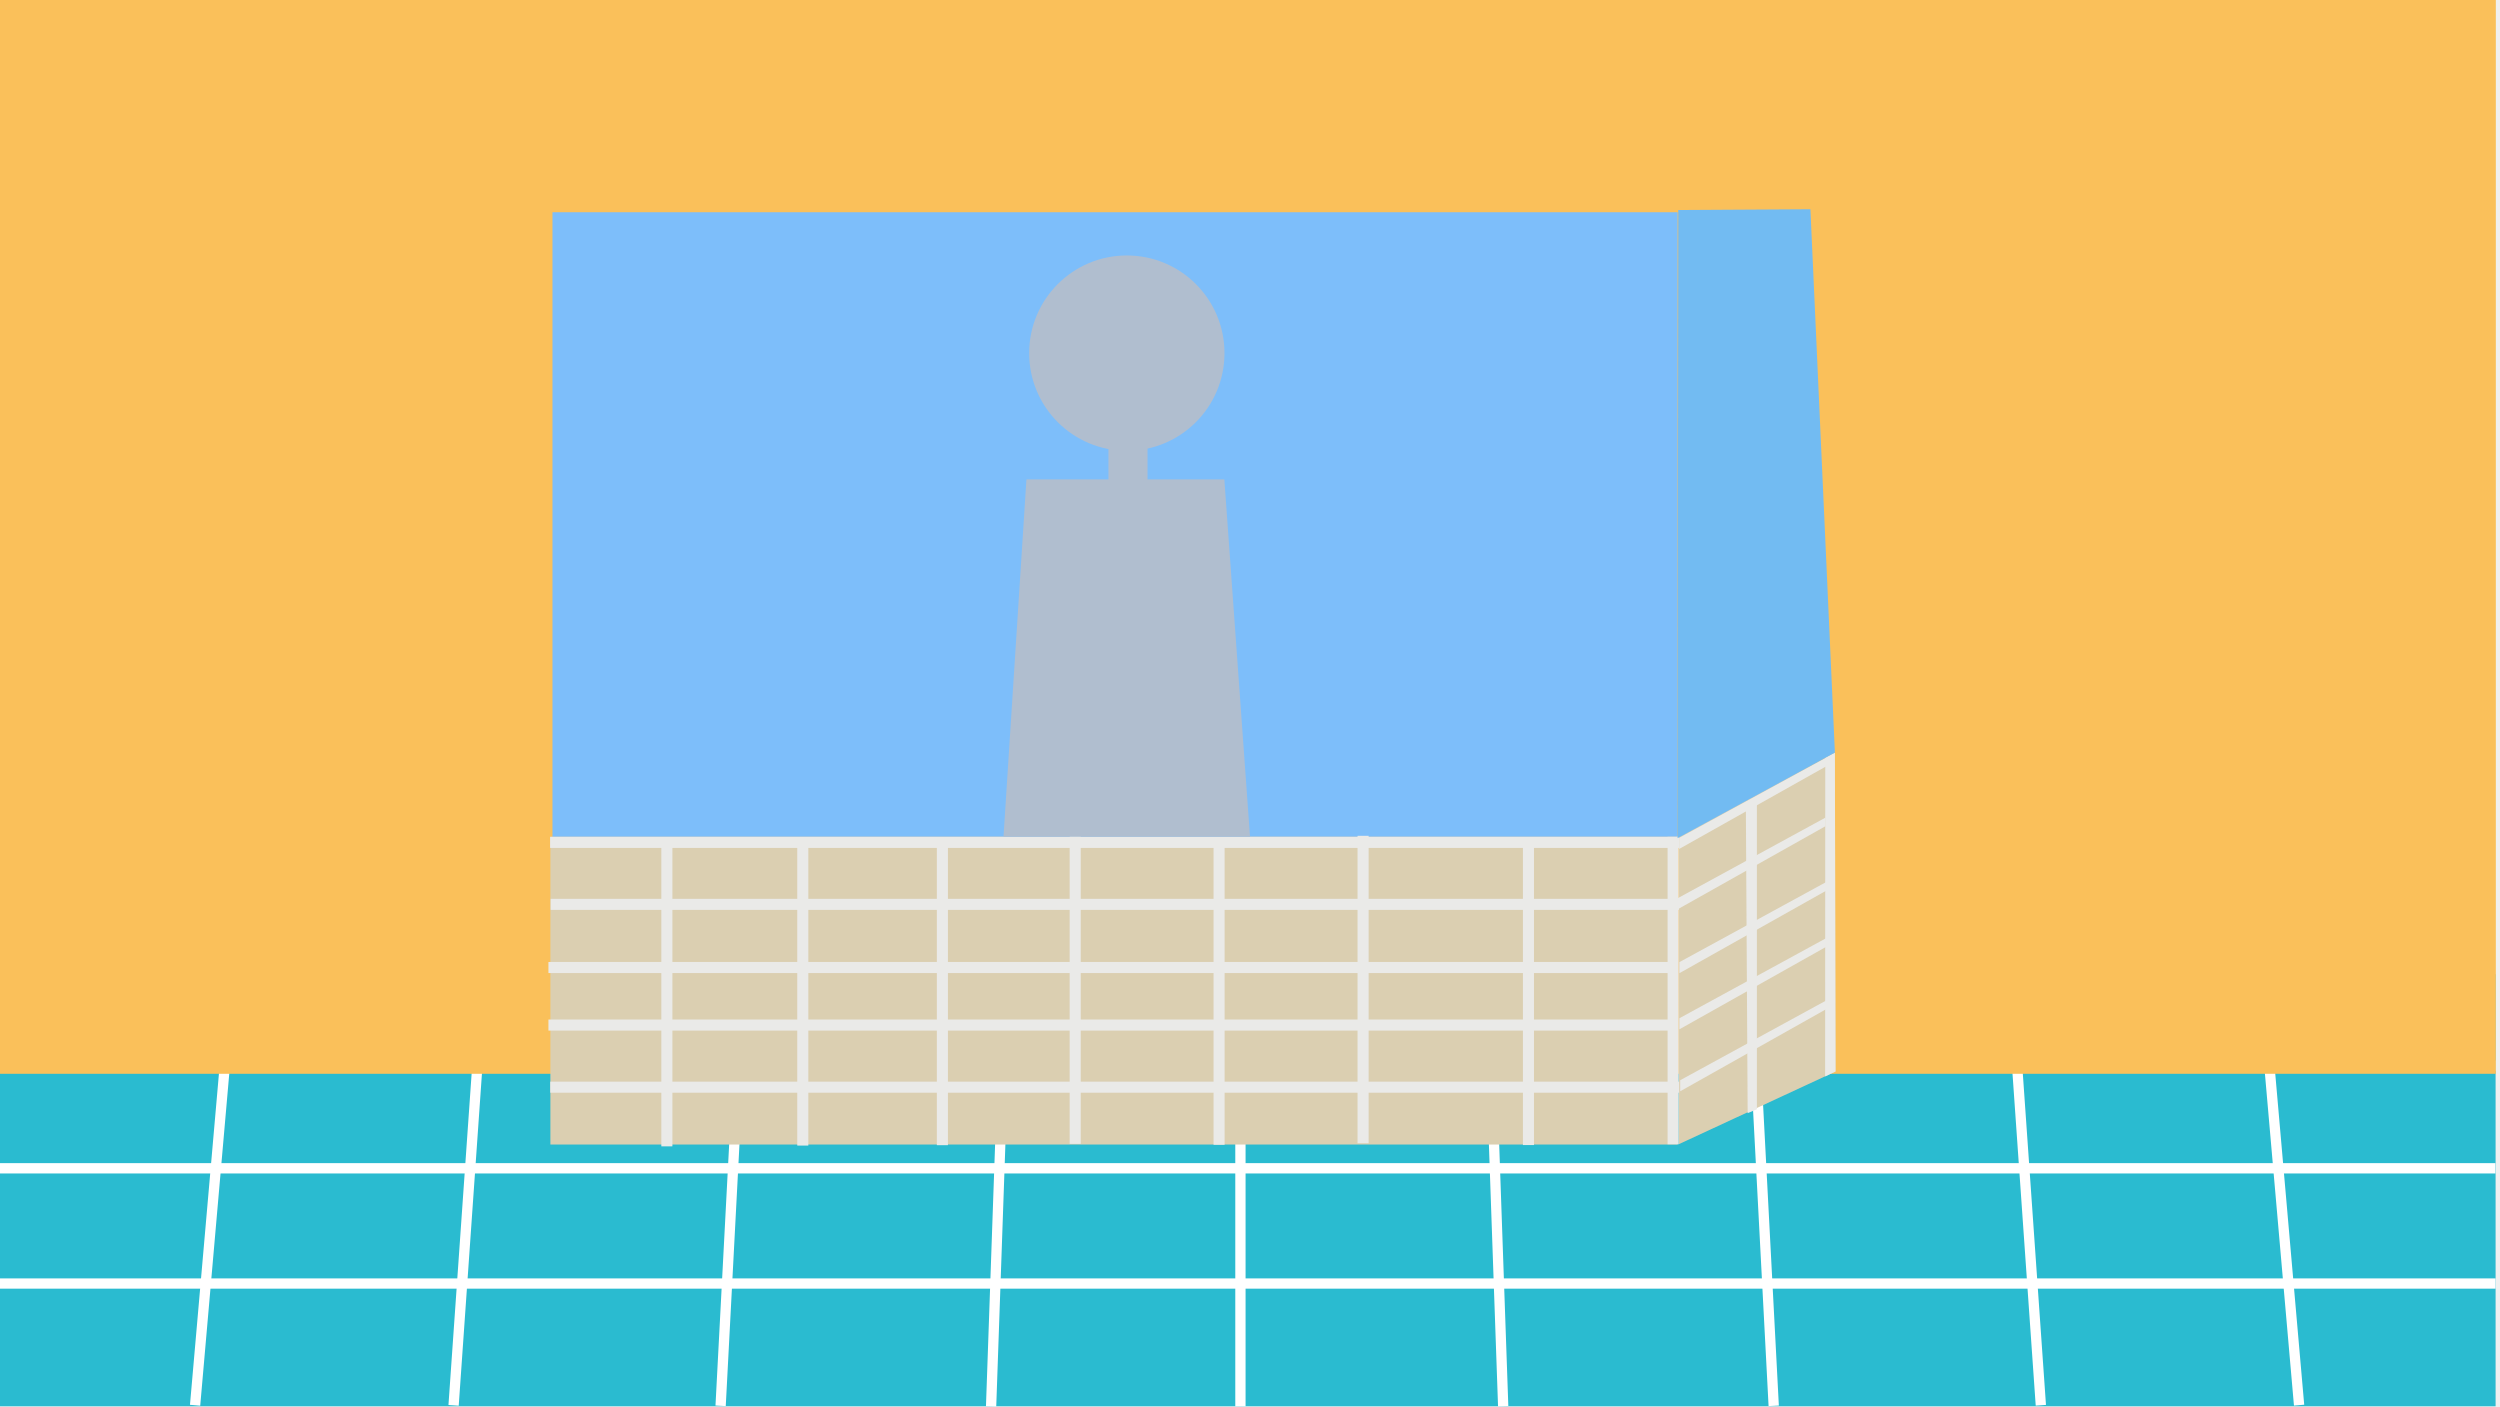
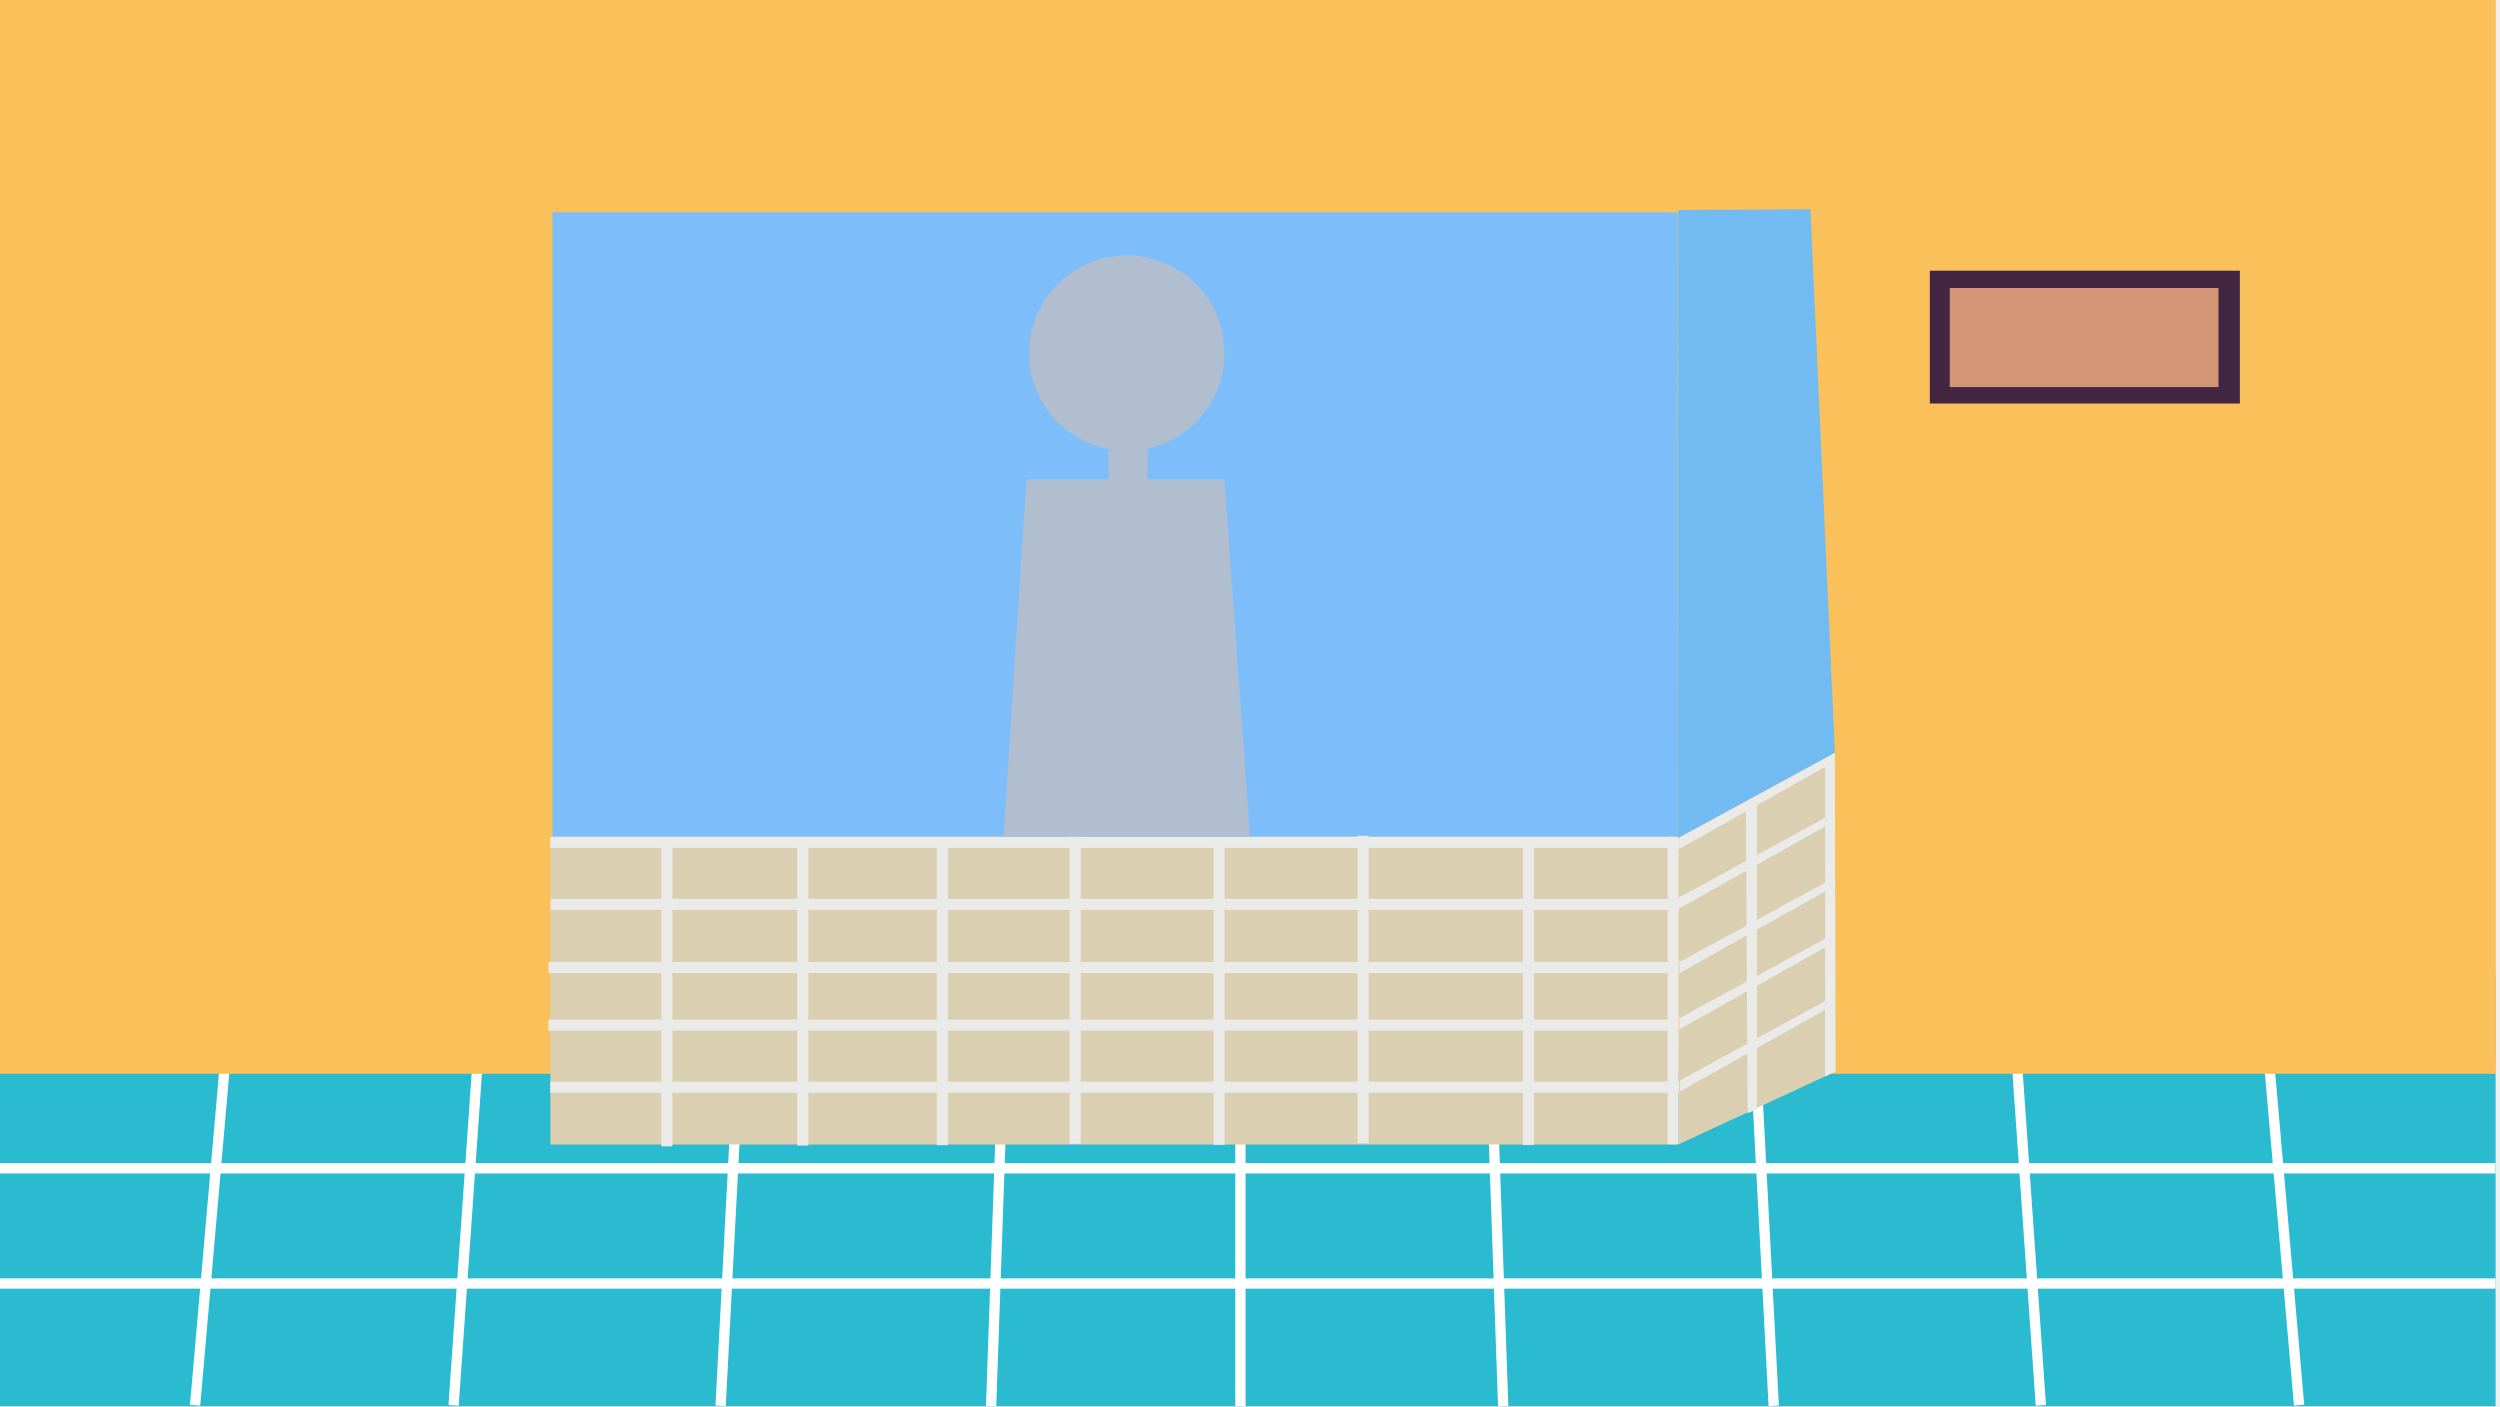
<svg xmlns="http://www.w3.org/2000/svg" id="Layer_1" version="1.1" viewBox="0 0 1920 1080">
  <defs>
    <style>
      .st0 {
+         fill: #d49577;
+       }
+ 
+       .st1 {
        fill: #fff;
      }

-       .st1 {
+       .st2 {
+         fill: #432641;
+       }
+ 
+       .st3 {
        fill: none;
      }

-       .st2 {
+       .st4 {
        fill: #7dbefa;
      }

-       .st3 {
+       .st5 {
        fill: #b0becf;
      }

-       .st4 {
+       .st6 {
        fill: #eaeae8;
      }

-       .st5 {
+       .st7 {
        fill: #2abbd0;
      }

-       .st6 {
+       .st8 {
        fill: #72bbf2;
      }

-       .st7 {
+       .st9 {
        fill: #fac05a;
      }

-       .st8 {
+       .st10 {
        clip-path: url(#clippath);
      }

-       .st9 {
+       .st11 {
        fill: #dbcfb1;
      }
    </style>
    <clipPath id="clippath">
-       <rect class="st1" x="-3.2" width="1920" height="1080" />
+       <rect class="st3" x="-3.2" width="1920" height="1080" />
    </clipPath>
  </defs>
-   <rect class="st4" x="-3.2" width="1920" height="1080" />
-   <g class="st8">
+   <rect class="st6" x="-3.2" width="1920" height="1080" />
+   <g class="st10">
    <g>
      <g>
-         <rect class="st5" x="-3.2" y="748.2" width="1919.8" height="331.8" />
-         <rect class="st0" x="948.7" y="748.2" width="7.9" height="331.9" />
-         <rect class="st0" x="1144.7" y="748.2" width="7.9" height="331.9" transform="translate(-31.2 40.6) rotate(-2)" />
-         <rect class="st0" x="1349.6" y="748" width="7.9" height="331.9" transform="translate(-46 72.1) rotate(-3)" />
-         <rect class="st0" x="1551.8" y="747.7" width="7.9" height="331.9" transform="translate(-59.9 110.8) rotate(-4)" />
-         <rect class="st0" x="1747.3" y="747.9" width="7.9" height="331.9" transform="translate(-73 156.1) rotate(-5)" />
-         <rect class="st0" x="601" y="910.3" width="331.9" height="7.9" transform="translate(-173.5 1648.8) rotate(-88)" />
-         <rect class="st0" x="396.2" y="910" width="331.9" height="7.9" transform="translate(-380 1427.5) rotate(-87)" />
-         <rect class="st0" x="194" y="909.8" width="331.9" height="7.9" transform="translate(-576.7 1209.1) rotate(-86)" />
-         <rect class="st0" x="-1.6" y="909.9" width="331.9" height="7.9" transform="translate(-760.4 998) rotate(-85)" />
-         <rect class="st0" x="-1.5" y="981.8" width="1918.1" height="7.9" />
-         <rect class="st0" x="-1.6" y="893.3" width="1918.1" height="7.9" />
-         <rect class="st0" x="-1.5" y="814.5" width="1918.1" height="7.9" />
-         <rect class="st7" x="-3.3" width="1920.2" height="824.7" />
+         <rect class="st7" x="-3.2" y="748.2" width="1919.8" height="331.8" />
+         <rect class="st1" x="948.7" y="748.2" width="7.9" height="331.9" />
+         <rect class="st1" x="1144.7" y="748.2" width="7.9" height="331.9" transform="translate(-31.2 40.6) rotate(-2)" />
+         <rect class="st1" x="1349.6" y="748" width="7.9" height="331.9" transform="translate(-46 72.1) rotate(-3)" />
+         <rect class="st1" x="1551.8" y="747.8" width="7.9" height="331.9" transform="translate(-59.9 110.8) rotate(-4)" />
+         <rect class="st1" x="1747.3" y="747.9" width="7.9" height="331.9" transform="translate(-73 156.1) rotate(-5)" />
+         <rect class="st1" x="601" y="910.3" width="331.9" height="7.9" transform="translate(-173.5 1648.8) rotate(-88)" />
+         <rect class="st1" x="396.2" y="910" width="331.9" height="7.9" transform="translate(-380 1427.5) rotate(-87)" />
+         <rect class="st1" x="194" y="909.8" width="331.9" height="7.9" transform="translate(-576.7 1209.1) rotate(-86)" />
+         <rect class="st1" x="-1.7" y="910" width="331.9" height="7.9" transform="translate(-760.5 997.9) rotate(-85)" />
+         <rect class="st1" x="-1.5" y="981.8" width="1918.1" height="7.9" />
+         <rect class="st1" x="-1.6" y="893.3" width="1918.1" height="7.9" />
+         <rect class="st1" x="-1.5" y="814.5" width="1918.1" height="7.9" />
+         <rect class="st9" x="-3.3" width="1920.2" height="824.7" />
      </g>
-       <rect class="st2" x="424.3" y="163" width="864.1" height="481.9" />
-       <rect class="st9" x="422.7" y="642.6" width="865.7" height="236.4" />
-       <polygon class="st9" points="1409.7 822.9 1289.2 878.8 1289.5 641.2 1409.2 578 1409.7 822.9" />
-       <rect class="st4" x="422.5" y="642.7" width="867" height="8.5" />
-       <rect class="st4" x="422.9" y="690.3" width="866.5" height="8.5" />
-       <rect class="st4" x="421.2" y="738.8" width="867" height="8.5" />
-       <rect class="st4" x="421.2" y="783" width="867" height="8.5" />
-       <rect class="st4" x="422.6" y="830.7" width="867" height="8.5" />
-       <rect class="st4" x="507.9" y="644.3" width="8.5" height="236.1" />
-       <rect class="st4" x="612.3" y="643.7" width="8.5" height="236.1" />
-       <rect class="st4" x="719.5" y="643.4" width="8.5" height="236.1" />
-       <rect class="st4" x="821.5" y="642.4" width="8.5" height="236.1" />
-       <rect class="st4" x="932" y="643.1" width="8.5" height="236.1" />
-       <rect class="st4" x="1042.6" y="641.9" width="8.5" height="236.1" />
-       <rect class="st4" x="1169.6" y="643.3" width="8.5" height="236.1" />
-       <rect class="st4" x="1280.7" y="642.7" width="8.5" height="236.1" />
-       <polygon class="st4" points="1402 634.5 1286.9 699.2 1286.9 690.7 1402 627.9 1402 634.5" />
-       <polygon class="st4" points="1409.2 578 1409.7 822.9 1401.7 826.7 1401.8 581.9 1409.2 578" />
-       <polygon class="st4" points="1404.7 587.3 1289.6 652 1289.6 643.5 1404.7 580.7 1404.7 587.3" />
-       <polygon class="st6" points="1409.2 578 1288.4 643.7 1288.9 161.3 1390.4 160.7 1409.2 578" />
-       <polygon class="st4" points="1404.9 682.7 1289.8 747.4 1289.8 738.9 1404.9 676.1 1404.9 682.7" />
-       <polygon class="st4" points="1404.9 725.8 1289.8 790.5 1289.8 782 1404.9 719.2 1404.9 725.8" />
-       <polygon class="st4" points="1405.4 773.4 1290.4 838.1 1290.4 829.6 1405.4 766.8 1405.4 773.4" />
-       <polygon class="st4" points="1349.3 615.8 1349.3 851.9 1342.2 854.9 1340.8 615.8 1349.3 615.8" />
+       <rect class="st4" x="424.3" y="163" width="864.1" height="481.9" />
+       <rect class="st11" x="422.7" y="642.6" width="865.7" height="236.4" />
+       <polygon class="st11" points="1409.7 822.9 1289.2 878.8 1289.5 641.2 1409.2 578 1409.7 822.9" />
+       <rect class="st6" x="422.5" y="642.7" width="867" height="8.5" />
+       <rect class="st6" x="422.9" y="690.3" width="866.5" height="8.5" />
+       <rect class="st6" x="421.2" y="738.8" width="867" height="8.5" />
+       <rect class="st6" x="421.2" y="783" width="867" height="8.5" />
+       <rect class="st6" x="422.6" y="830.7" width="867" height="8.5" />
+       <rect class="st6" x="507.9" y="644.3" width="8.5" height="236.1" />
+       <rect class="st6" x="612.3" y="643.7" width="8.5" height="236.1" />
+       <rect class="st6" x="719.5" y="643.4" width="8.5" height="236.1" />
+       <rect class="st6" x="821.5" y="642.4" width="8.5" height="236.1" />
+       <rect class="st6" x="932" y="643.1" width="8.5" height="236.1" />
+       <rect class="st6" x="1042.6" y="641.9" width="8.5" height="236.1" />
+       <rect class="st6" x="1169.6" y="643.3" width="8.5" height="236.1" />
+       <rect class="st6" x="1280.7" y="642.7" width="8.5" height="236.1" />
+       <polygon class="st6" points="1402 634.5 1286.9 699.2 1286.9 690.7 1402 627.9 1402 634.5" />
+       <polygon class="st6" points="1409.2 578 1409.7 822.9 1401.7 826.7 1401.8 581.9 1409.2 578" />
+       <polygon class="st6" points="1404.7 587.3 1289.6 652 1289.6 643.5 1404.7 580.7 1404.7 587.3" />
+       <polygon class="st8" points="1409.2 578 1288.4 643.7 1288.9 161.3 1390.4 160.7 1409.2 578" />
+       <polygon class="st6" points="1404.9 682.7 1289.8 747.4 1289.8 738.9 1404.9 676.1 1404.9 682.7" />
+       <polygon class="st6" points="1404.9 725.8 1289.8 790.5 1289.8 782 1404.9 719.2 1404.9 725.8" />
+       <polygon class="st6" points="1405.4 773.4 1290.4 838.1 1290.4 829.6 1405.4 766.8 1405.4 773.4" />
+       <polygon class="st6" points="1349.3 615.8 1349.3 851.9 1342.2 854.9 1340.8 615.8 1349.3 615.8" />
    </g>
  </g>
-   <polygon class="st3" points="960 642.5 770.7 642.5 788.3 368.2 940.3 368.2 960 642.5" />
-   <circle class="st3" cx="865.4" cy="271.2" r="75" />
-   <rect class="st3" x="851.3" y="319.5" width="30" height="74" />
+   <polygon class="st5" points="960 642.5 770.7 642.5 788.3 368.2 940.3 368.2 960 642.5" />
+   <circle class="st5" cx="865.4" cy="271.2" r="75" />
+   <rect class="st5" x="851.3" y="319.5" width="30" height="74" />
+   <rect class="st2" x="1482.1" y="207.9" width="238.1" height="102" />
+   <rect class="st0" x="1497.4" y="221.2" width="206.4" height="76.1" />
</svg>
